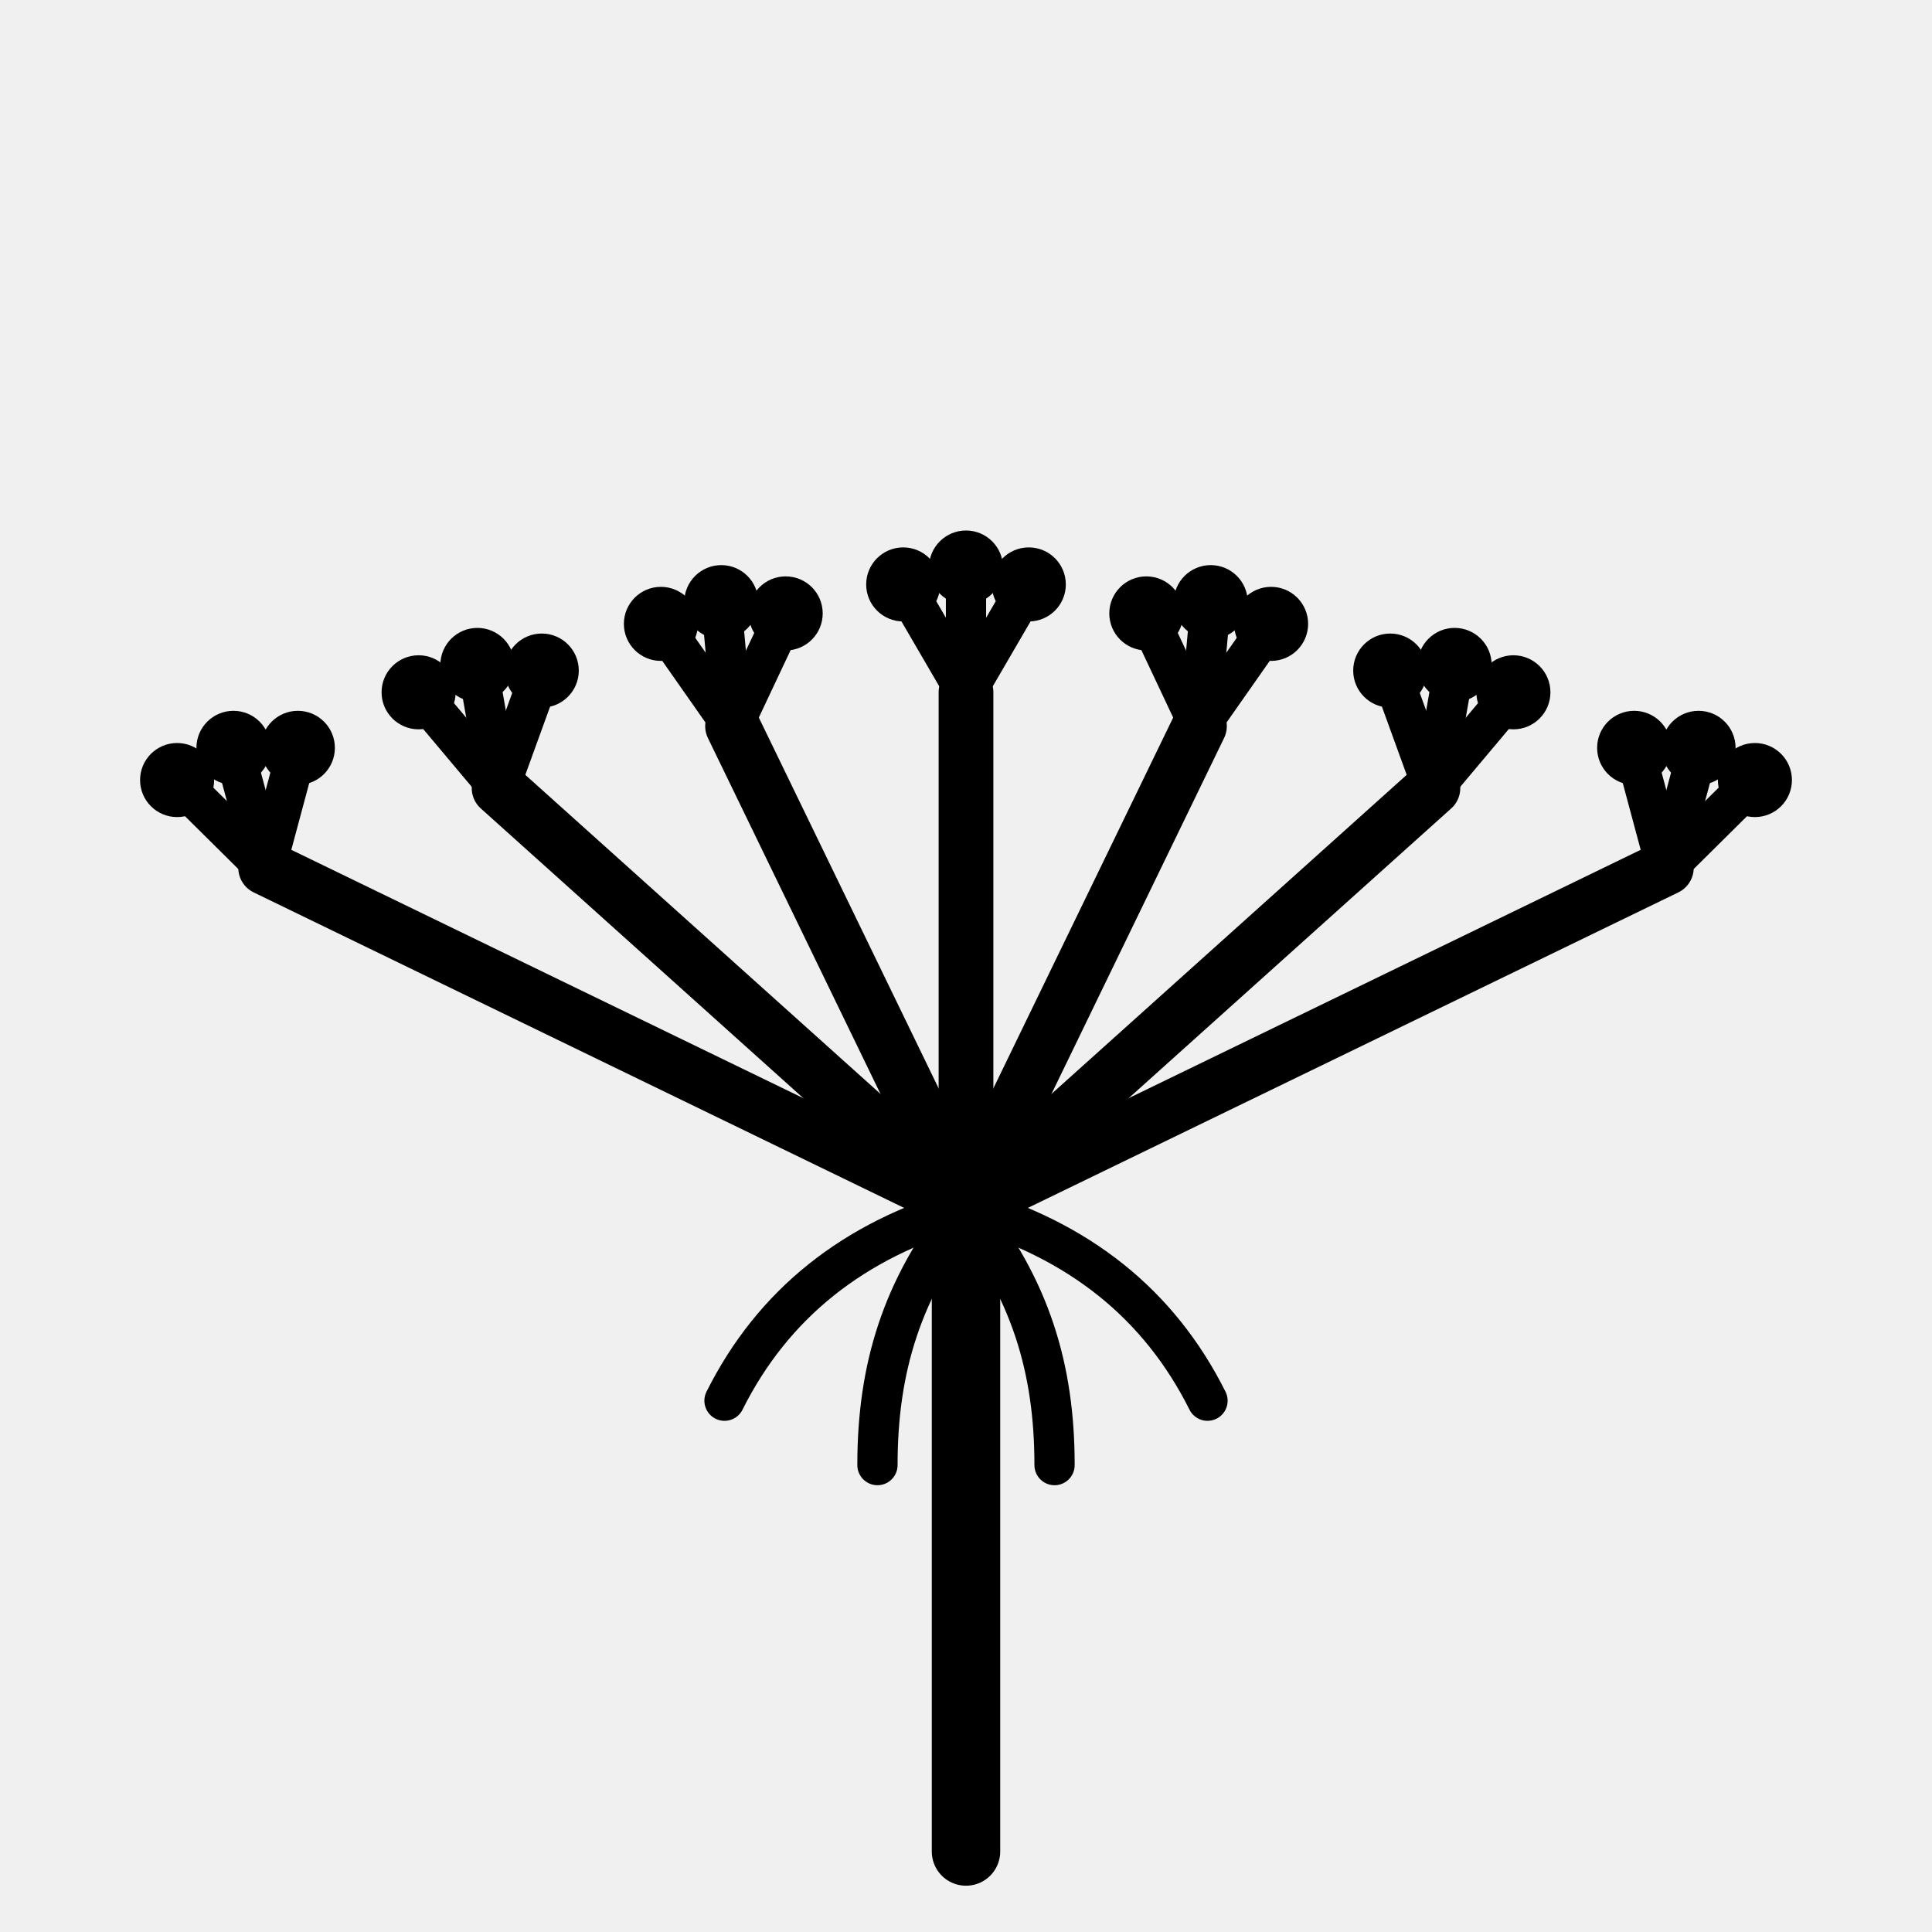
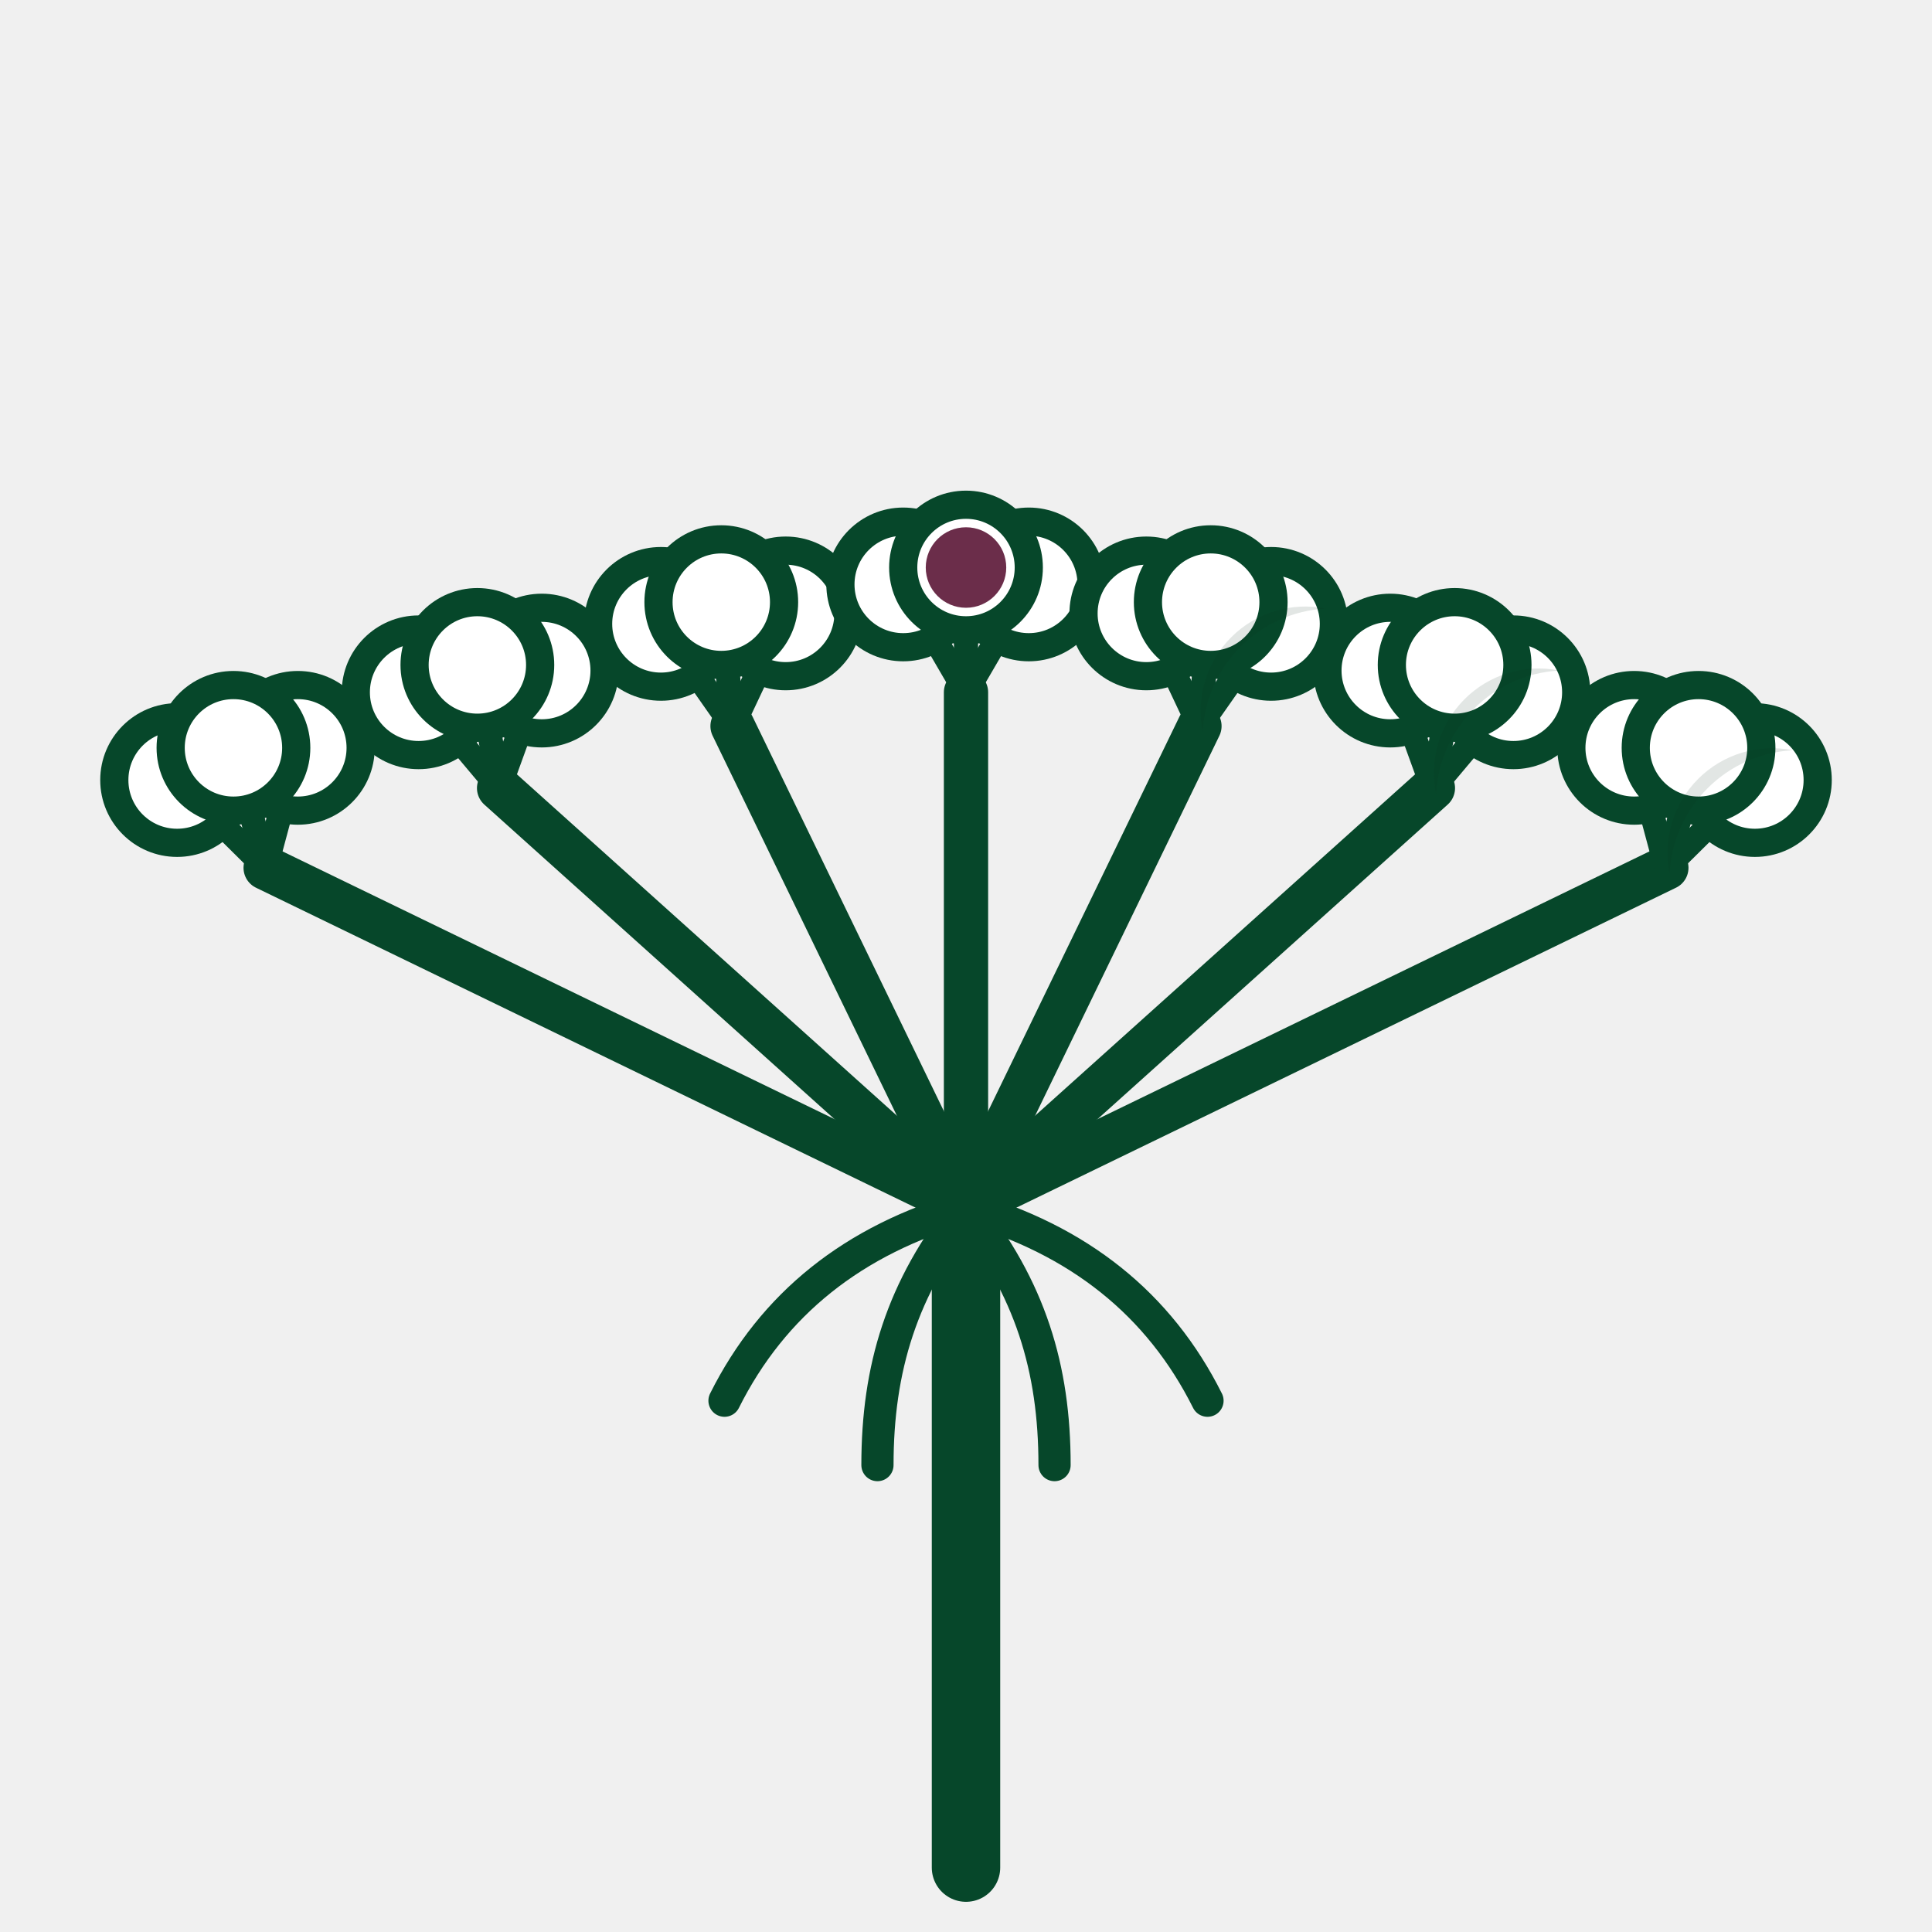
<svg xmlns="http://www.w3.org/2000/svg" width="24" height="24" viewBox="0 0 24 24">
-   <g fill="none" stroke="#000000" stroke-width="0.85" stroke-linecap="round" stroke-linejoin="round">
-     <path d="M12,23 L12,15" />
-     <path d="M12,15 L3.3,10.78" stroke-width="0.68" />
-     <path d="M3.3,10.78 L2.2,9.69" stroke-width="0.5" />
-     <circle cx="2.2" cy="9.69" r="0.46" fill="#000000" stroke="none" />
-     <path d="M3.3,10.78 L2.9,9.29" stroke-width="0.5" />
-     <circle cx="2.9" cy="9.29" r="0.46" fill="#000000" stroke="none" />
-     <path d="M3.3,10.78 L3.7,9.29" stroke-width="0.5" />
-     <circle cx="3.7" cy="9.29" r="0.46" fill="#000000" stroke="none" />
-     <path d="M12,15 L6.2,9.79" stroke-width="0.68" />
-     <path d="M6.2,9.79 L5.2,8.6" stroke-width="0.5" />
-     <circle cx="5.2" cy="8.6" r="0.46" fill="#000000" stroke="none" />
-     <path d="M6.2,9.79 L5.93,8.26" stroke-width="0.5" />
-     <circle cx="5.93" cy="8.26" r="0.46" fill="#000000" stroke="none" />
-     <path d="M6.2,9.79 L6.73,8.33" stroke-width="0.5" />
-     <circle cx="6.73" cy="8.33" r="0.46" fill="#000000" stroke="none" />
-     <path d="M12,15 L9.1,9.02" stroke-width="0.68" />
-     <path d="M9.1,9.02 L8.21,7.75" stroke-width="0.5" />
-     <circle cx="8.21" cy="7.75" r="0.46" fill="#000000" stroke="none" />
-     <path d="M9.1,9.02 L8.96,7.48" stroke-width="0.5" />
-     <circle cx="8.96" cy="7.48" r="0.46" fill="#000000" stroke="none" />
-     <path d="M9.1,9.02 L9.76,7.62" stroke-width="0.5" />
-     <circle cx="9.76" cy="7.62" r="0.46" fill="#000000" stroke="none" />
-     <path d="M12,15 L12,8.6" stroke-width="0.68" />
-     <path d="M12,8.6 L11.22,7.26" stroke-width="0.5" />
-     <circle cx="11.22" cy="7.26" r="0.46" fill="#000000" stroke="none" />
-     <path d="M12,8.6 L12,7.05" stroke-width="0.5" />
-     <circle cx="12" cy="7.05" r="0.46" fill="#000000" stroke="none" />
-     <path d="M12,8.6 L12.78,7.26" stroke-width="0.5" />
-     <circle cx="12.78" cy="7.26" r="0.46" fill="#000000" stroke="none" />
-     <path d="M12,15 L14.9,9.02" stroke-width="0.68" />
-     <path d="M14.9,9.02 L14.24,7.62" stroke-width="0.5" />
-     <circle cx="14.24" cy="7.62" r="0.46" fill="#000000" stroke="none" />
-     <path d="M14.9,9.02 L15.04,7.48" stroke-width="0.5" />
-     <circle cx="15.04" cy="7.48" r="0.46" fill="#000000" stroke="none" />
-     <path d="M14.9,9.02 L15.79,7.75" stroke-width="0.5" />
-     <circle cx="15.79" cy="7.75" r="0.46" fill="#000000" stroke="none" />
-     <path d="M12,15 L17.8,9.79" stroke-width="0.68" />
-     <path d="M17.8,9.79 L17.27,8.33" stroke-width="0.5" />
-     <circle cx="17.27" cy="8.33" r="0.46" fill="#000000" stroke="none" />
-     <path d="M17.8,9.79 L18.07,8.26" stroke-width="0.5" />
-     <circle cx="18.07" cy="8.26" r="0.46" fill="#000000" stroke="none" />
-     <path d="M17.8,9.79 L18.8,8.6" stroke-width="0.5" />
-     <circle cx="18.8" cy="8.6" r="0.46" fill="#000000" stroke="none" />
-     <path d="M12,15 L20.7,10.78" stroke-width="0.68" />
-     <path d="M20.7,10.78 L20.3,9.29" stroke-width="0.5" />
-     <circle cx="20.3" cy="9.29" r="0.46" fill="#000000" stroke="none" />
-     <path d="M20.7,10.78 L21.1,9.29" stroke-width="0.5" />
-     <circle cx="21.1" cy="9.29" r="0.46" fill="#000000" stroke="none" />
-     <path d="M20.7,10.78 L21.8,9.69" stroke-width="0.5" />
-     <circle cx="21.8" cy="9.69" r="0.46" fill="#000000" stroke="none" />
-     <path d="M12,15 C10.6,15.4 9.6,16.2 9,17.4" stroke-width="0.5" />
-     <path d="M 12,15 C 13.4,15.4 14.4,16.2 15,17.4" stroke-width="0.5" />
-     <path d="M12,15 C11.2,16 10.9,17 10.9,18.2" stroke-width="0.5" />
-     <path d="M 12,15 C 12.8,16 13.1,17 13.1,18.2" stroke-width="0.5" />
+   <g stroke-linecap="round" stroke-linejoin="round">
+     <path d="M12,23.2 L12,15" fill="none" stroke="#06472A" stroke-width="0.85" />
+     <path d="M12,15 C10.6,15.4 9.6,16.2 9,17.4" fill="none" stroke="#06472A" stroke-width="0.4" />
+     <path d="M12,15 C11.2,16 10.9,17 10.9,18.2" fill="none" stroke="#06472A" stroke-width="0.4" />
+     <path d="M 12,15 C 13.4,15.4 14.4,16.2 15,17.4" fill="none" stroke="#06472A" stroke-width="0.4" />
+     <path d="M 12,15 C 12.8,16 13.1,17 13.1,18.2" fill="none" stroke="#06472A" stroke-width="0.4" />
+     <path d="M12,15 L3.3,10.78" fill="none" stroke="#06472A" stroke-width="0.55" />
+     <path d="M12,15 L6.2,9.79" fill="none" stroke="#06472A" stroke-width="0.55" />
+     <path d="M12,15 L9.1,9.02" fill="none" stroke="#06472A" stroke-width="0.55" />
+     <path d="M12,15 L12,8.6" fill="none" stroke="#06472A" stroke-width="0.55" />
+     <path d="M12,15 L14.9,9.02" fill="none" stroke="#06472A" stroke-width="0.55" />
+     <path d="M12,15 L17.8,9.79" fill="none" stroke="#06472A" stroke-width="0.55" />
+     <path d="M12,15 L20.7,10.78" fill="none" stroke="#06472A" stroke-width="0.55" />
+     <path d="M3.3,10.78 L2.2,9.69" fill="none" stroke="#06472A" stroke-width="0.3" />
+     <circle cx="2.2" cy="9.69" r="0.78" fill="#FFFFFF" stroke="#06472A" stroke-width="0.35" />
+     <path d="M3.3,10.78 L3.7,9.29" fill="none" stroke="#06472A" stroke-width="0.3" />
+     <circle cx="3.7" cy="9.29" r="0.78" fill="#FFFFFF" stroke="#06472A" stroke-width="0.35" />
+     <path d="M3.3,10.78 L2.9,9.29" fill="none" stroke="#06472A" stroke-width="0.3" />
+     <circle cx="2.9" cy="9.29" r="0.78" fill="#FFFFFF" stroke="#06472A" stroke-width="0.35" />
+     <path d="M6.2,9.79 L5.2,8.6" fill="none" stroke="#06472A" stroke-width="0.3" />
+     <circle cx="5.2" cy="8.6" r="0.78" fill="#FFFFFF" stroke="#06472A" stroke-width="0.35" />
+     <path d="M6.2,9.79 L6.73,8.33" fill="none" stroke="#06472A" stroke-width="0.3" />
+     <circle cx="6.73" cy="8.33" r="0.78" fill="#FFFFFF" stroke="#06472A" stroke-width="0.35" />
+     <path d="M6.2,9.79 L5.93,8.26" fill="none" stroke="#06472A" stroke-width="0.3" />
+     <circle cx="5.93" cy="8.26" r="0.78" fill="#FFFFFF" stroke="#06472A" stroke-width="0.35" />
+     <path d="M9.1,9.02 L8.21,7.75" fill="none" stroke="#06472A" stroke-width="0.3" />
+     <circle cx="8.21" cy="7.75" r="0.78" fill="#FFFFFF" stroke="#06472A" stroke-width="0.35" />
+     <path d="M9.1,9.02 L9.76,7.62" fill="none" stroke="#06472A" stroke-width="0.3" />
+     <circle cx="9.76" cy="7.62" r="0.78" fill="#FFFFFF" stroke="#06472A" stroke-width="0.35" />
+     <path d="M9.1,9.02 L8.96,7.48" fill="none" stroke="#06472A" stroke-width="0.3" />
+     <circle cx="8.96" cy="7.48" r="0.78" fill="#FFFFFF" stroke="#06472A" stroke-width="0.35" />
+     <path d="M12,8.6 L11.22,7.26" fill="none" stroke="#06472A" stroke-width="0.3" />
+     <circle cx="11.22" cy="7.26" r="0.78" fill="#FFFFFF" stroke="#06472A" stroke-width="0.35" />
+     <path d="M12,8.6 L12.78,7.26" fill="none" stroke="#06472A" stroke-width="0.3" />
+     <circle cx="12.78" cy="7.26" r="0.78" fill="#FFFFFF" stroke="#06472A" stroke-width="0.35" />
+     <path d="M12,8.6 L12,7.05" fill="none" stroke="#06472A" stroke-width="0.3" />
+     <circle cx="12" cy="7.05" r="0.78" fill="#FFFFFF" stroke="#06472A" stroke-width="0.35" />
+     <path d="M14.9,9.02 L14.24,7.62" fill="none" stroke="#06472A" stroke-width="0.3" />
+     <circle cx="14.24" cy="7.62" r="0.78" fill="#FFFFFF" stroke="#06472A" stroke-width="0.35" />
+     <path d="M14.9,9.02 L15.79,7.75" fill="none" stroke="#06472A" stroke-width="0.3" />
+     <circle cx="15.79" cy="7.75" r="0.78" fill="#FFFFFF" stroke="#06472A" stroke-width="0.35" />
+     <path d="M14.9,9.02 L15.04,7.48" fill="none" stroke="#06472A" stroke-width="0.3" />
+     <circle cx="15.04" cy="7.48" r="0.78" fill="#FFFFFF" stroke="#06472A" stroke-width="0.35" />
+     <path d="M15.46,6.55 A1.3,1.3 0 0 1 13.93,8.08 A1.62,1.62 0 0 0 15.46,6.55 Z" fill="#0A2E1C" fill-opacity="0.12" stroke="none" transform="rotate(180 15.2 7.82)" />
+     <path d="M17.8,9.79 L17.27,8.33" fill="none" stroke="#06472A" stroke-width="0.3" />
+     <circle cx="17.27" cy="8.33" r="0.78" fill="#FFFFFF" stroke="#06472A" stroke-width="0.35" />
+     <path d="M17.8,9.79 L18.8,8.6" fill="none" stroke="#06472A" stroke-width="0.3" />
+     <circle cx="18.8" cy="8.6" r="0.78" fill="#FFFFFF" stroke="#06472A" stroke-width="0.35" />
+     <path d="M17.8,9.79 L18.07,8.26" fill="none" stroke="#06472A" stroke-width="0.3" />
+     <circle cx="18.07" cy="8.26" r="0.78" fill="#FFFFFF" stroke="#06472A" stroke-width="0.35" />
+     <path d="M18.36,7.31 A1.3,1.3 0 0 1 16.83,8.85 A1.62,1.62 0 0 0 18.36,7.31 Z" fill="#0A2E1C" fill-opacity="0.12" stroke="none" transform="rotate(180 18.1 8.59)" />
+     <path d="M20.7,10.78 L20.3,9.29" fill="none" stroke="#06472A" stroke-width="0.3" />
+     <circle cx="20.3" cy="9.29" r="0.78" fill="#FFFFFF" stroke="#06472A" stroke-width="0.35" />
+     <path d="M20.7,10.78 L21.8,9.69" fill="none" stroke="#06472A" stroke-width="0.3" />
+     <circle cx="21.8" cy="9.69" r="0.78" fill="#FFFFFF" stroke="#06472A" stroke-width="0.35" />
+     <path d="M20.7,10.78 L21.1,9.29" fill="none" stroke="#06472A" stroke-width="0.3" />
+     <circle cx="21.1" cy="9.29" r="0.78" fill="#FFFFFF" stroke="#06472A" stroke-width="0.35" />
+     <path d="M21.26,8.31 A1.3,1.3 0 0 1 19.73,9.84 A1.62,1.62 0 0 0 21.26,8.31 Z" fill="#0A2E1C" fill-opacity="0.12" stroke="none" transform="rotate(180 21 9.58)" />
+     <circle cx="12" cy="7.05" r="0.5" fill="#6B2D4A" stroke="none" />
  </g>
</svg>
